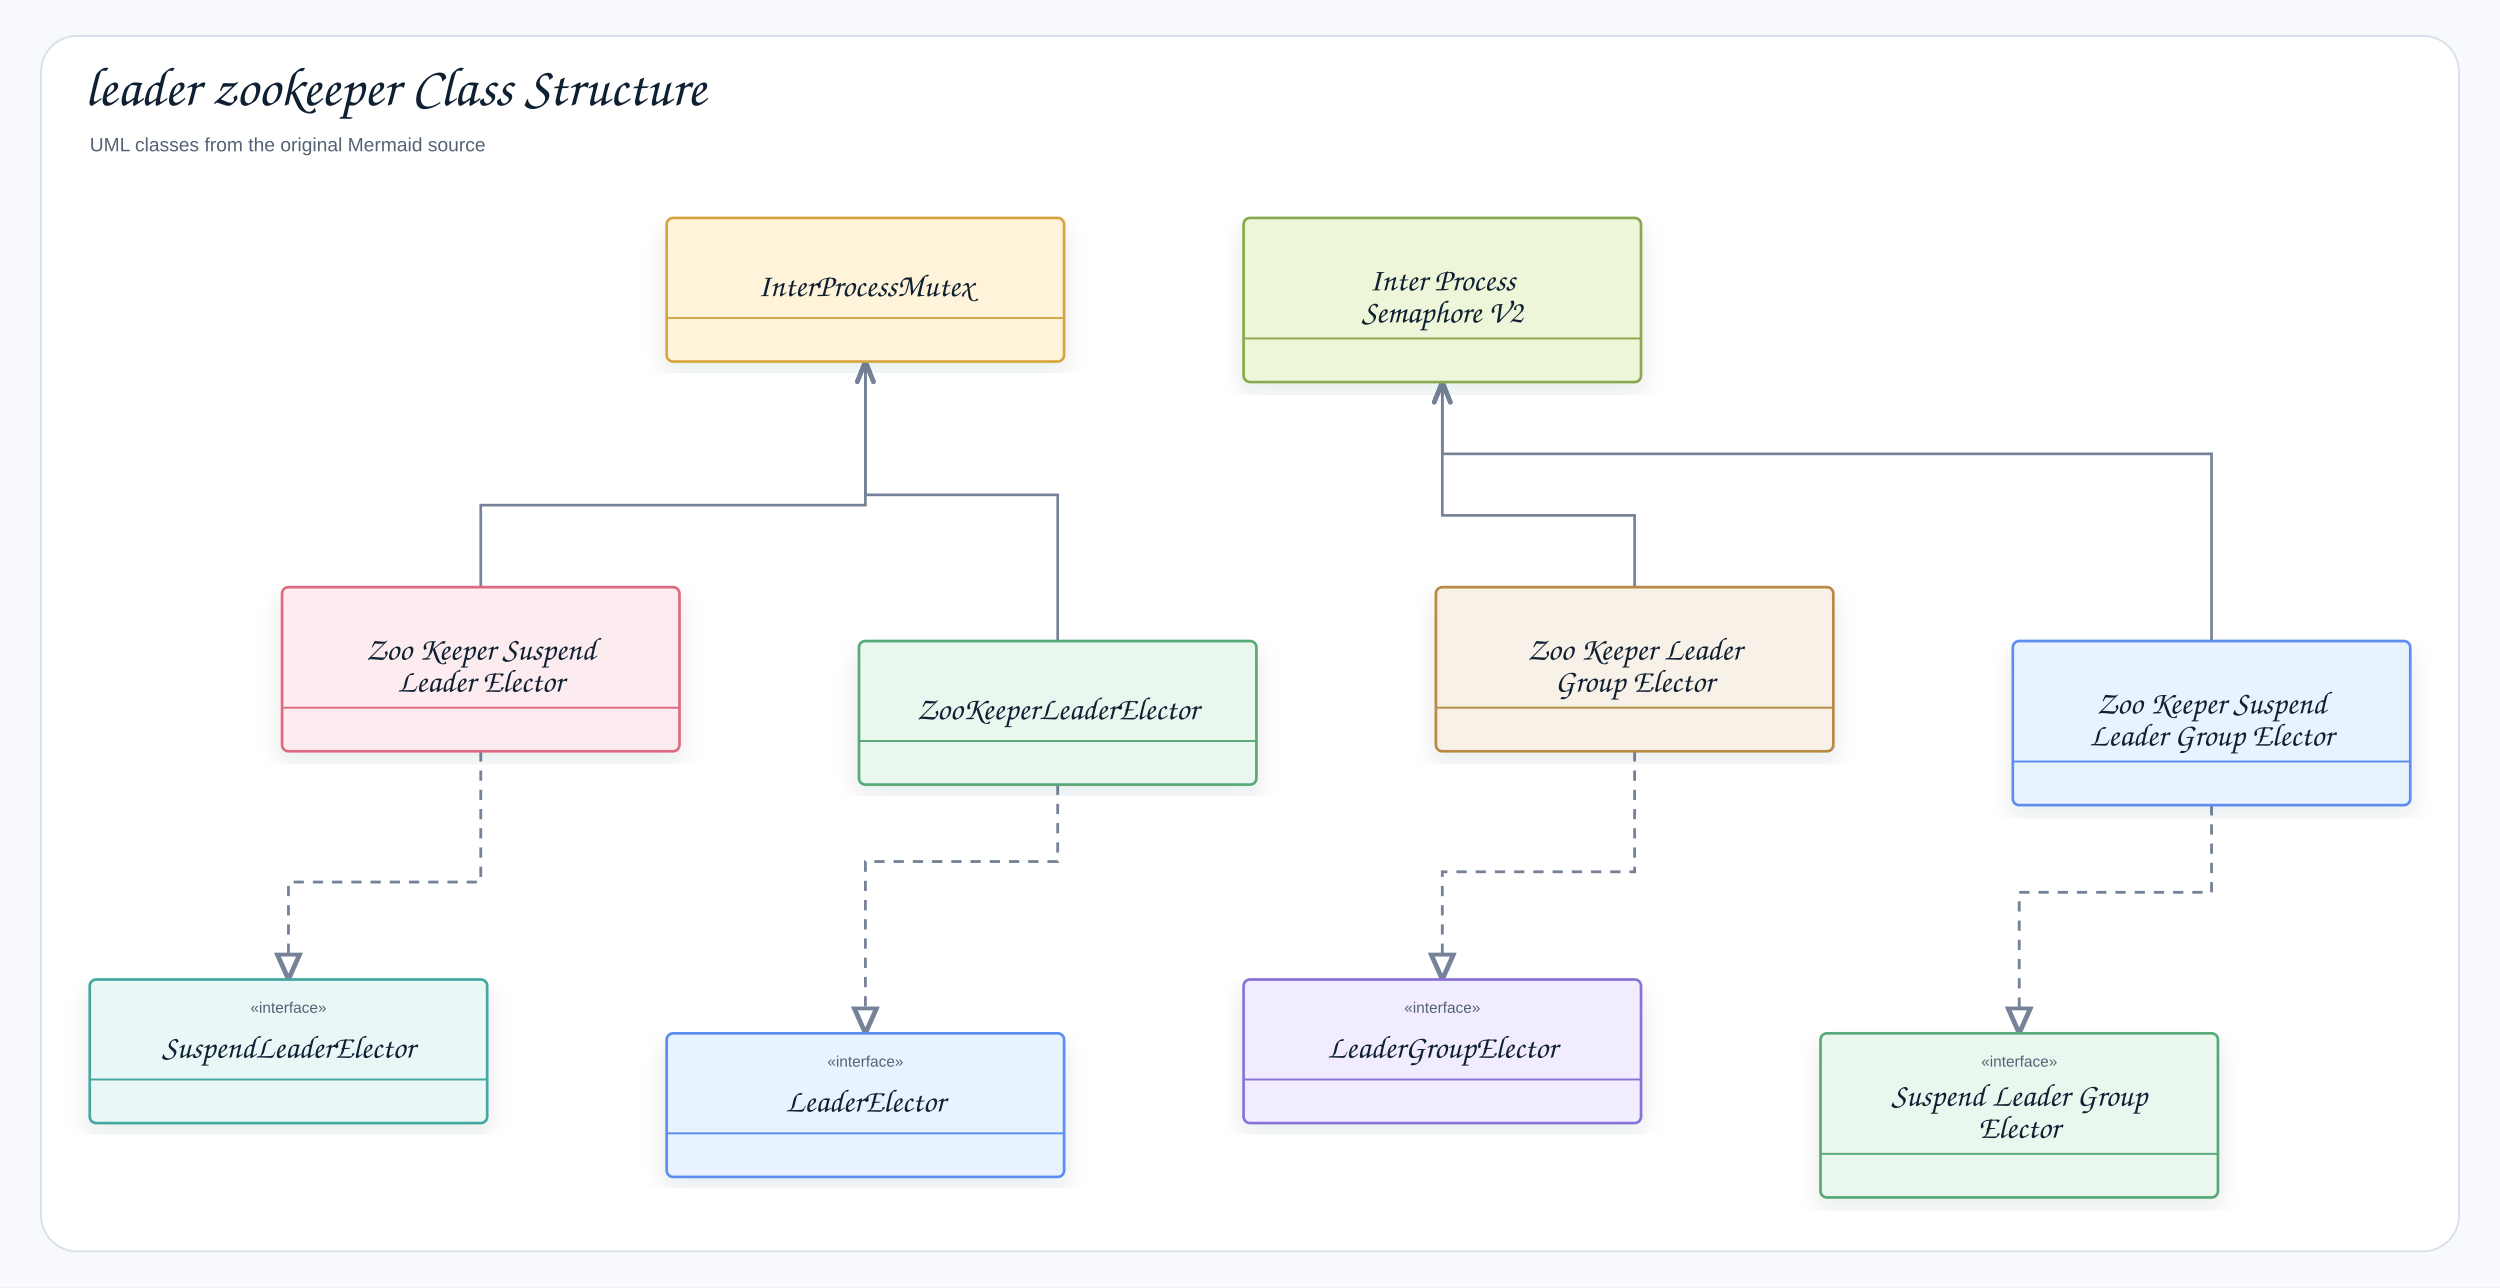
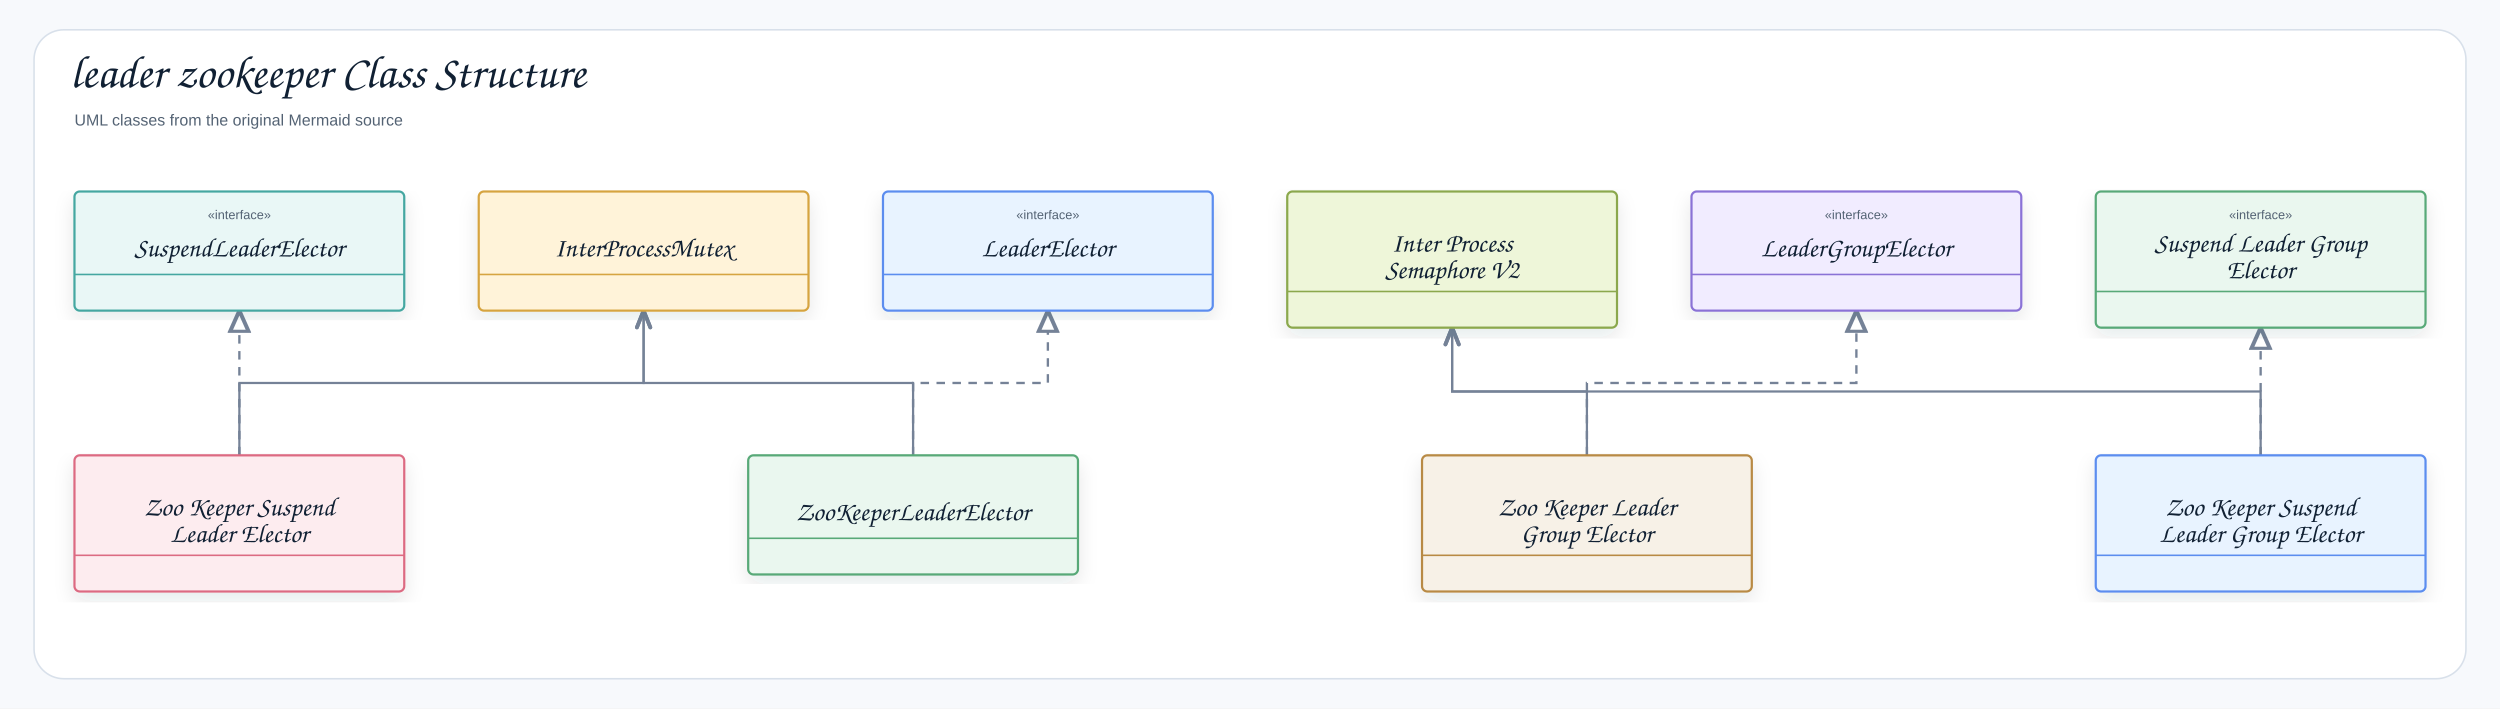
- <svg xmlns="http://www.w3.org/2000/svg" width="1950" height="1004" viewBox="0 0 1950 1004" role="img" aria-label="leader zookeeper Class Structure">
+ <svg xmlns="http://www.w3.org/2000/svg" width="2350" height="666" viewBox="0 0 2350 666" role="img" aria-label="leader zookeeper Class Structure">
  <defs>
    <filter id="shadow" x="-8%" y="-8%" width="116%" height="116%">
      <feDropShadow dx="0" dy="8" stdDeviation="9" flood-color="#1f2937" flood-opacity="0.10" />
    </filter>
    <marker id="openArrow" markerWidth="10" markerHeight="8" refX="8.5" refY="4" orient="auto" markerUnits="strokeWidth">
      <path d="M 1 1 L 8.5 4 L 1 7" fill="none" stroke="#758297" stroke-width="1.7" stroke-linecap="round" stroke-linejoin="round" />
    </marker>
    <marker id="inherit" markerWidth="11" markerHeight="10" refX="9.5" refY="5" orient="auto" markerUnits="strokeWidth">
      <path d="M 0.5 1 L 9.5 5 L 0.5 9 Z" fill="#ffffff" stroke="#758297" stroke-width="1.7" />
    </marker>
    <style>
    .canvas{fill:#f7f9fc}.frame{fill:#fff;stroke:#d8e0ea;stroke-width:1.5}
    .title{font-family:"Architects Daughter","Comic Sans MS","Comic Sans",cursive;font-size:43px;font-weight:400;fill:#102033}
    .subtitle{font-family:"Comic Sans MS","Comic Sans","Comic Neue",Arial,sans-serif;font-size:15px;font-weight:400;fill:#536273}
    .label{font-family:"Architects Daughter","Comic Sans MS","Comic Sans",cursive;font-size:25px;font-weight:400;fill:#102033}
    .smallLabel{font-family:"Architects Daughter","Comic Sans MS","Comic Sans",cursive;font-size:21px;font-weight:400;fill:#102033}
    .mono{font-family:"Comic Sans MS","Comic Sans","Comic Neue",Arial,sans-serif;font-size:12px;font-weight:400;fill:#102033}
    .small{font-family:"Comic Sans MS","Comic Sans","Comic Neue",Arial,sans-serif;font-size:12px;font-weight:400;fill:#536273}
    .strong{font-family:"Comic Sans MS","Comic Sans","Comic Neue",Arial,sans-serif;font-size:13px;font-weight:400;fill:#102033}
    .card{stroke-width:2.1;filter:url(#shadow)}.compartment{stroke-width:1.5;fill:none}
    .line{stroke:#758297;stroke-width:2.1;fill:none;marker-end:url(#openArrow)}
    .plainLine{stroke:#758297;stroke-width:2.1;fill:none}
    .dashed{stroke:#758297;stroke-width:2.1;stroke-dasharray:7 6;fill:none;marker-end:url(#openArrow)}
    .inheritLine{stroke:#758297;stroke-width:2.2;fill:none;marker-end:url(#inherit)}
    .implLine{stroke:#758297;stroke-width:2.2;stroke-dasharray:8 7;fill:none;marker-end:url(#inherit)}
  </style>
  </defs>
-   <rect class="canvas" width="1950" height="1004" />
-   <rect class="frame" x="32" y="28" width="1886" height="948" rx="28" />
+   <rect class="canvas" width="2350" height="666" />
+   <rect class="frame" x="32" y="28" width="2286" height="610" rx="28" />
  <text class="title" x="66" y="82">leader zookeeper Class Structure</text>
  <text class="subtitle" x="70" y="118">UML classes from the original Mermaid source</text>
-   <path class="line" d="M1725 500 L1725 354 L1125 354 L1125 298" />
-   <path class="line" d="M1275 458 L1275 402 L1125 402 L1125 298" />
-   <path class="line" d="M375 458 L375 394 L675 394 L675 282" />
-   <path class="line" d="M825 500 L825 386 L675 386 L675 282" />
-   <path class="implLine" d="M1725 628 L1725 696 L1575 696 L1575 806" />
-   <path class="implLine" d="M375 586 L375 688 L225 688 L225 764" />
-   <path class="implLine" d="M1275 586 L1275 680 L1125 680 L1125 764" />
-   <path class="implLine" d="M825 612 L825 672 L675 672 L675 806" />
-   <g transform="translate(520,806)">
+   <path class="line" d="M2125 428 L2125 368 L1365 368 L1365 308" />
+   <path class="line" d="M1491.7 428 L1491.7 368 L1365 368 L1365 308" />
+   <path class="line" d="M225 428 L225 360 L605 360 L605 292" />
+   <path class="line" d="M858.3 428 L858.3 360 L605 360 L605 292" />
+   <path class="implLine" d="M2125 428 L2125 368 L2125 368 L2125 308" />
+   <path class="implLine" d="M225 428 L225 360 L225 360 L225 292" />
+   <path class="implLine" d="M1491.7 428 L1491.7 360 L1745 360 L1745 292" />
+   <path class="implLine" d="M858.3 428 L858.3 360 L985 360 L985 292" />
+   <g transform="translate(830,180)">
    <rect class="card" x="0" y="0" width="310" height="112" rx="5" fill="#E8F3FF" stroke="#5B8DEF" />
    <line class="compartment" x1="0" y1="78" x2="310" y2="78" stroke="#5B8DEF" />
    <text class="small" x="155" y="26" text-anchor="middle">«interface»</text>
    <text class="label" x="155" y="61" text-anchor="middle">LeaderElector</text>
  </g>
-   <g transform="translate(670,500)">
+   <g transform="translate(703.3,428)">
    <rect class="card" x="0" y="0" width="310" height="112" rx="5" fill="#EAF7EF" stroke="#58A978" />
    <line class="compartment" x1="0" y1="78" x2="310" y2="78" stroke="#58A978" />
    <text class="small" x="155" y="26" text-anchor="middle" />
    <text class="label" x="155" y="61" text-anchor="middle">ZooKeeperLeaderElector</text>
  </g>
-   <g transform="translate(520,170)">
+   <g transform="translate(450,180)">
    <rect class="card" x="0" y="0" width="310" height="112" rx="5" fill="#FFF3D9" stroke="#D6A441" />
    <line class="compartment" x1="0" y1="78" x2="310" y2="78" stroke="#D6A441" />
    <text class="small" x="155" y="26" text-anchor="middle" />
    <text class="label" x="155" y="61" text-anchor="middle">InterProcessMutex</text>
  </g>
-   <g transform="translate(220,458)">
+   <g transform="translate(70,428)">
    <rect class="card" x="0" y="0" width="310" height="128" rx="5" fill="#FDECEF" stroke="#DC6B82" />
    <line class="compartment" x1="0" y1="94" x2="310" y2="94" stroke="#DC6B82" />
    <text class="small" x="155" y="26" text-anchor="middle" />
    <text class="label" x="155" y="56.5" text-anchor="middle">Zoo Keeper Suspend</text>
    <text class="label" x="155" y="81.5" text-anchor="middle">Leader Elector</text>
  </g>
-   <g transform="translate(70,764)">
+   <g transform="translate(70,180)">
    <rect class="card" x="0" y="0" width="310" height="112" rx="5" fill="#E9F7F6" stroke="#45A7A1" />
    <line class="compartment" x1="0" y1="78" x2="310" y2="78" stroke="#45A7A1" />
    <text class="small" x="155" y="26" text-anchor="middle">«interface»</text>
    <text class="label" x="155" y="61" text-anchor="middle">SuspendLeaderElector</text>
  </g>
-   <g transform="translate(970,764)">
+   <g transform="translate(1590,180)">
    <rect class="card" x="0" y="0" width="310" height="112" rx="5" fill="#F1ECFF" stroke="#8A72D6" />
    <line class="compartment" x1="0" y1="78" x2="310" y2="78" stroke="#8A72D6" />
    <text class="small" x="155" y="26" text-anchor="middle">«interface»</text>
    <text class="label" x="155" y="61" text-anchor="middle">LeaderGroupElector</text>
  </g>
-   <g transform="translate(1120,458)">
+   <g transform="translate(1336.7,428)">
    <rect class="card" x="0" y="0" width="310" height="128" rx="5" fill="#F7F1E7" stroke="#B88A44" />
    <line class="compartment" x1="0" y1="94" x2="310" y2="94" stroke="#B88A44" />
    <text class="small" x="155" y="26" text-anchor="middle" />
    <text class="label" x="155" y="56.5" text-anchor="middle">Zoo Keeper Leader</text>
    <text class="label" x="155" y="81.5" text-anchor="middle">Group Elector</text>
  </g>
-   <g transform="translate(970,170)">
+   <g transform="translate(1210,180)">
    <rect class="card" x="0" y="0" width="310" height="128" rx="5" fill="#EEF6D9" stroke="#8BA84D" />
    <line class="compartment" x1="0" y1="94" x2="310" y2="94" stroke="#8BA84D" />
    <text class="small" x="155" y="26" text-anchor="middle" />
    <text class="label" x="155" y="56.5" text-anchor="middle">Inter Process</text>
    <text class="label" x="155" y="81.5" text-anchor="middle">Semaphore V2</text>
  </g>
-   <g transform="translate(1570,500)">
+   <g transform="translate(1970,428)">
    <rect class="card" x="0" y="0" width="310" height="128" rx="5" fill="#E8F3FF" stroke="#5B8DEF" />
    <line class="compartment" x1="0" y1="94" x2="310" y2="94" stroke="#5B8DEF" />
    <text class="small" x="155" y="26" text-anchor="middle" />
    <text class="label" x="155" y="56.5" text-anchor="middle">Zoo Keeper Suspend</text>
    <text class="label" x="155" y="81.5" text-anchor="middle">Leader Group Elector</text>
  </g>
-   <g transform="translate(1420,806)">
+   <g transform="translate(1970,180)">
    <rect class="card" x="0" y="0" width="310" height="128" rx="5" fill="#EAF7EF" stroke="#58A978" />
    <line class="compartment" x1="0" y1="94" x2="310" y2="94" stroke="#58A978" />
    <text class="small" x="155" y="26" text-anchor="middle">«interface»</text>
    <text class="label" x="155" y="56.5" text-anchor="middle">Suspend Leader Group</text>
    <text class="label" x="155" y="81.5" text-anchor="middle">Elector</text>
  </g>
</svg>
